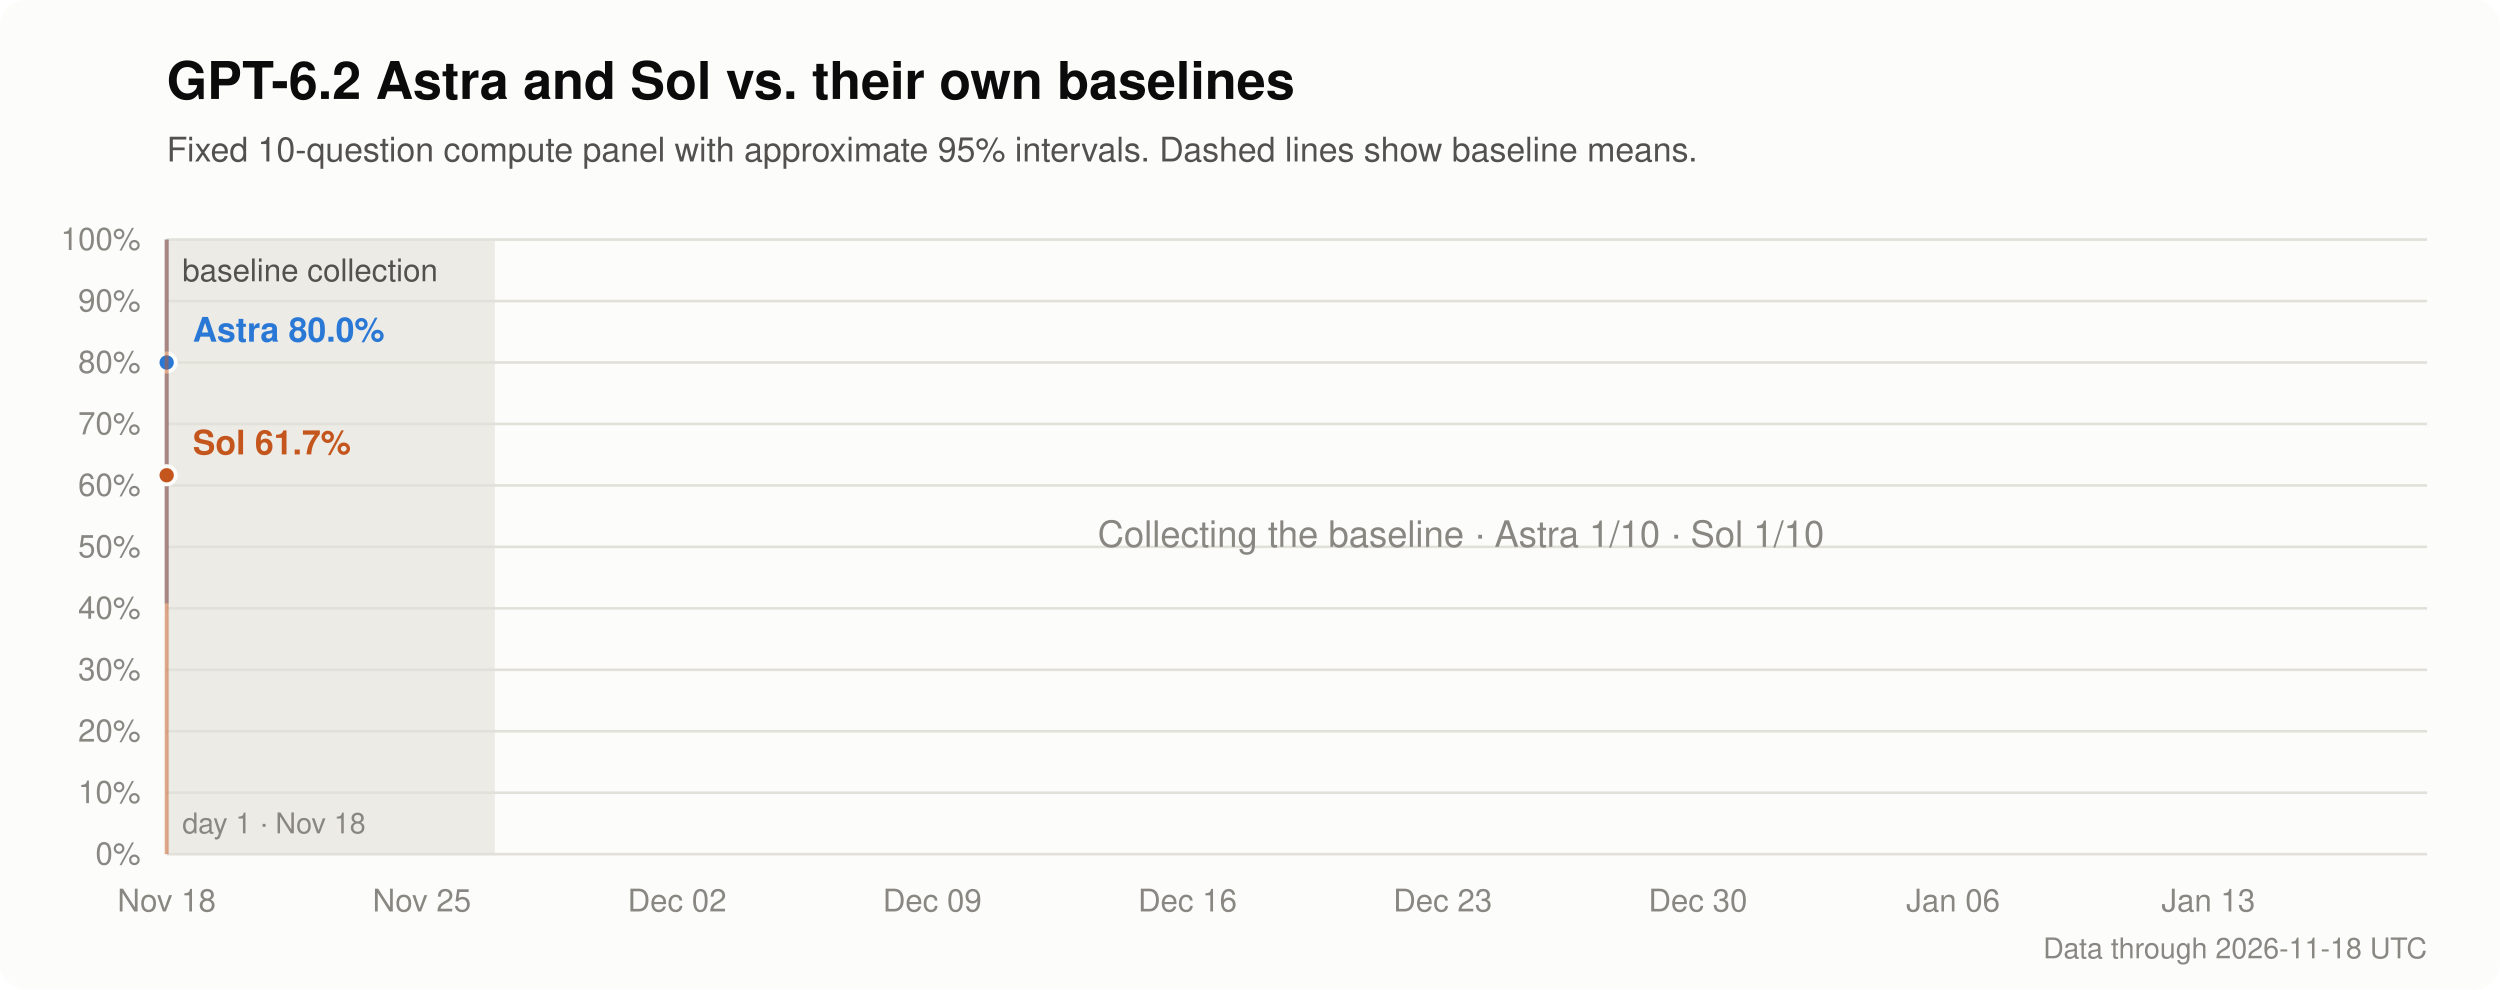
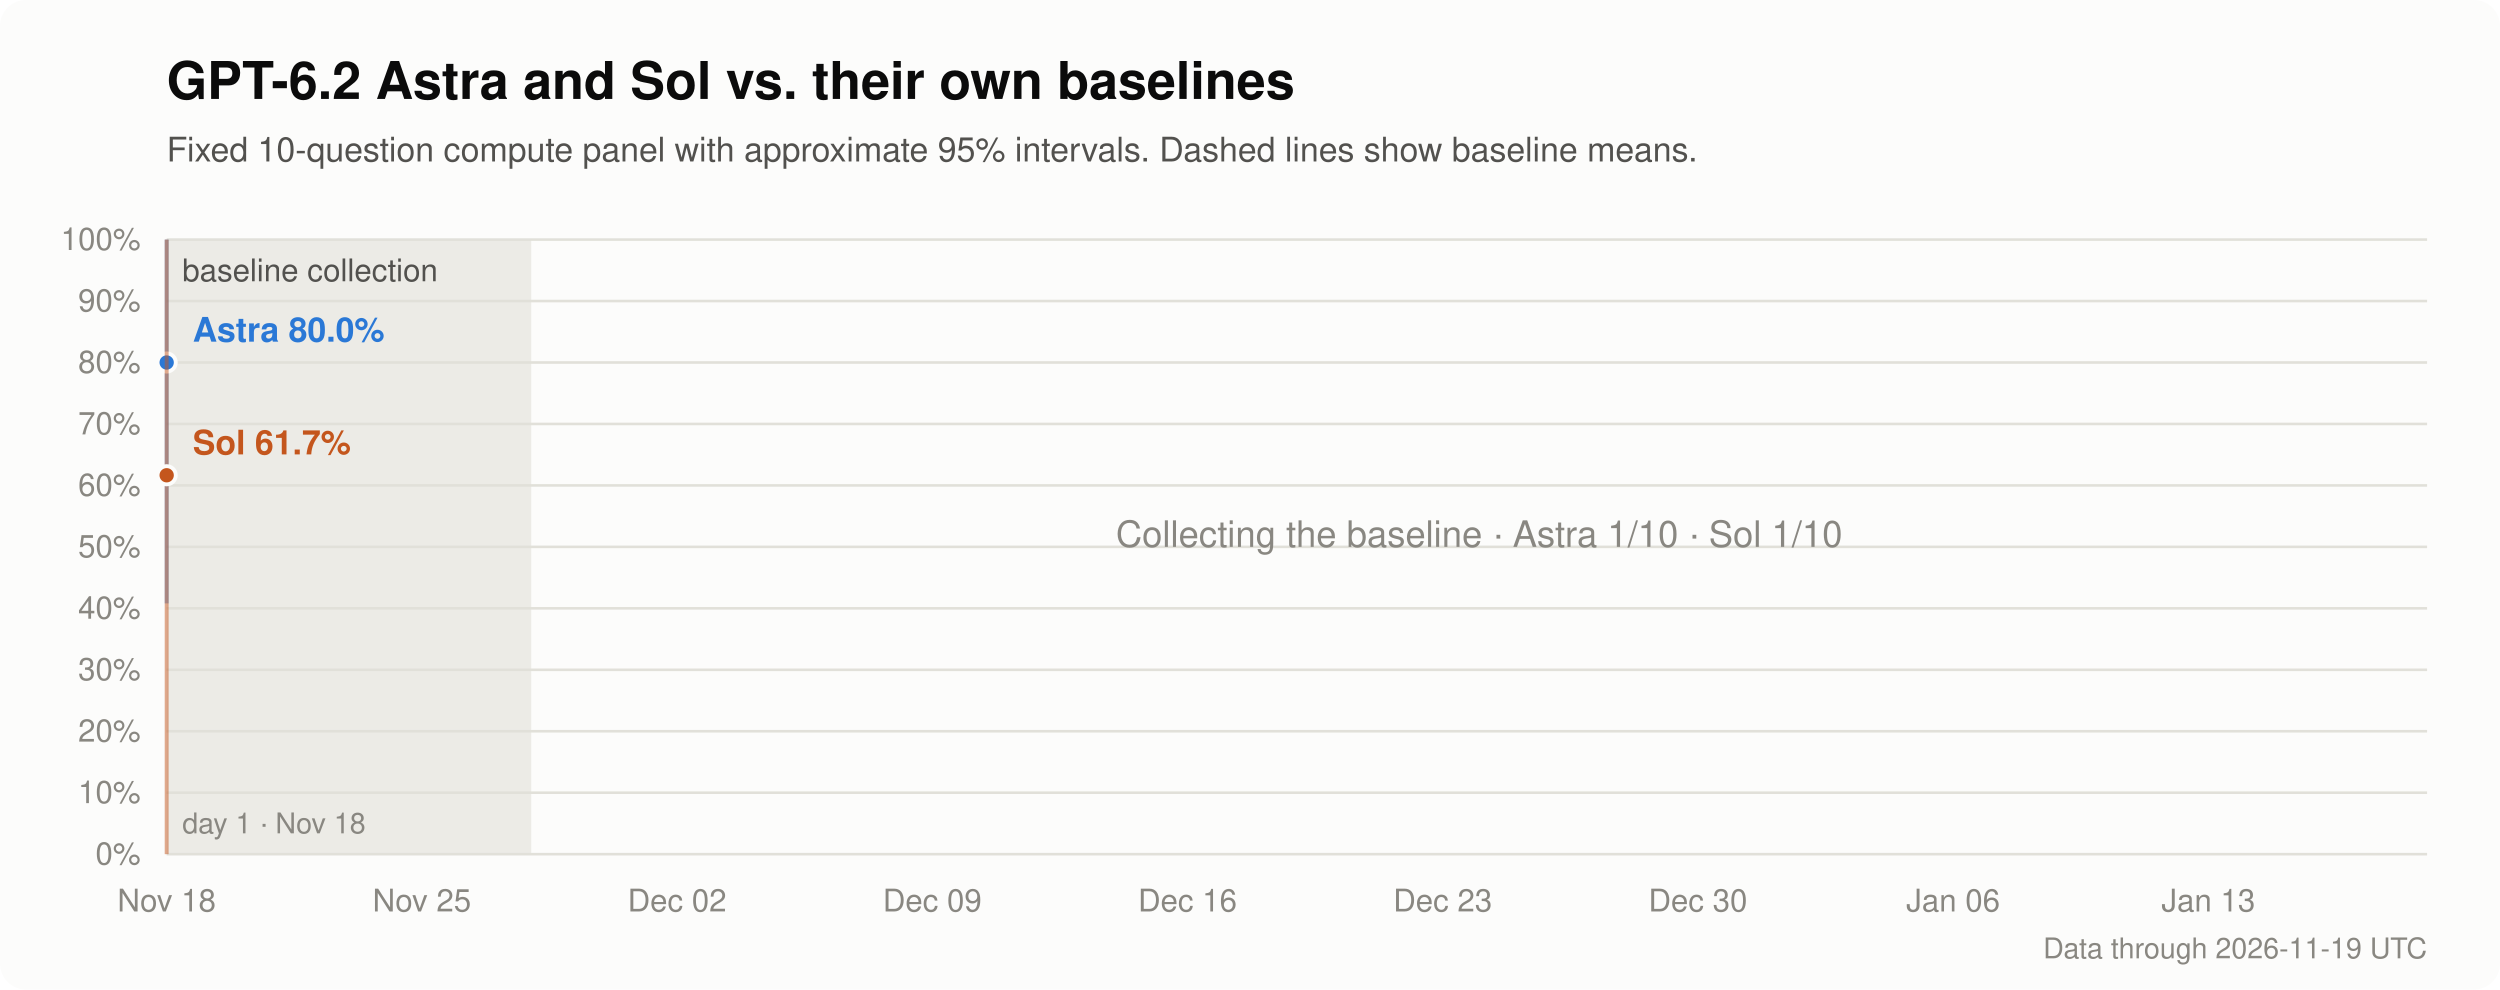
<svg xmlns="http://www.w3.org/2000/svg" width="960" height="380" viewBox="0 0 960 380" font-family="-apple-system, BlinkMacSystemFont, Helvetica, Arial, sans-serif" role="img" aria-labelledby="t d">
  <rect width="960" height="380" rx="10" fill="#fcfcfb" />
  <text x="64" y="38" fill="#0b0b0b" font-size="20" font-weight="600">GPT-6.2 Astra and Sol vs. their own baselines</text>
  <text x="64" y="62" fill="#52514e" font-size="13">Fixed 10-question compute panel with approximate 95% intervals. Dashed lines show baseline means.</text>
  <line x1="64" y1="328.0" x2="932" y2="328.0" stroke="#e1e0d9" />
  <text x="54" y="332.0" text-anchor="end" fill="#898781" font-size="12">0%</text>
  <line x1="64" y1="304.4" x2="932" y2="304.4" stroke="#e1e0d9" />
  <text x="54" y="308.4" text-anchor="end" fill="#898781" font-size="12">10%</text>
  <line x1="64" y1="280.8" x2="932" y2="280.8" stroke="#e1e0d9" />
  <text x="54" y="284.8" text-anchor="end" fill="#898781" font-size="12">20%</text>
  <line x1="64" y1="257.2" x2="932" y2="257.2" stroke="#e1e0d9" />
  <text x="54" y="261.2" text-anchor="end" fill="#898781" font-size="12">30%</text>
  <line x1="64" y1="233.6" x2="932" y2="233.6" stroke="#e1e0d9" />
  <text x="54" y="237.6" text-anchor="end" fill="#898781" font-size="12">40%</text>
  <line x1="64" y1="210.0" x2="932" y2="210.0" stroke="#e1e0d9" />
  <text x="54" y="214.0" text-anchor="end" fill="#898781" font-size="12">50%</text>
  <line x1="64" y1="186.4" x2="932" y2="186.4" stroke="#e1e0d9" />
  <text x="54" y="190.4" text-anchor="end" fill="#898781" font-size="12">60%</text>
  <line x1="64" y1="162.8" x2="932" y2="162.8" stroke="#e1e0d9" />
  <text x="54" y="166.8" text-anchor="end" fill="#898781" font-size="12">70%</text>
  <line x1="64" y1="139.2" x2="932" y2="139.2" stroke="#e1e0d9" />
  <text x="54" y="143.2" text-anchor="end" fill="#898781" font-size="12">80%</text>
  <line x1="64" y1="115.6" x2="932" y2="115.6" stroke="#e1e0d9" />
  <text x="54" y="119.6" text-anchor="end" fill="#898781" font-size="12">90%</text>
  <line x1="64" y1="92.0" x2="932" y2="92.0" stroke="#e1e0d9" />
  <text x="54" y="96.0" text-anchor="end" fill="#898781" font-size="12">100%</text>
-   <rect x="64" y="92" width="126.0" height="236" fill="#e1e0d9" opacity="0.6" />
+   <rect x="64" y="92" width="140.0" height="236" fill="#e1e0d9" opacity="0.6" />
  <text x="70" y="108" fill="#52514e" font-size="12">baseline collection</text>
  <text x="70" y="320" fill="#898781" font-size="11">day 1 · Nov 18</text>
  <text x="64.0" y="350" text-anchor="middle" fill="#898781" font-size="12">Nov 18</text>
  <text x="162.0" y="350" text-anchor="middle" fill="#898781" font-size="12">Nov 25</text>
  <text x="260.0" y="350" text-anchor="middle" fill="#898781" font-size="12">Dec 02</text>
  <text x="358.0" y="350" text-anchor="middle" fill="#898781" font-size="12">Dec 09</text>
  <text x="456.0" y="350" text-anchor="middle" fill="#898781" font-size="12">Dec 16</text>
  <text x="554.0" y="350" text-anchor="middle" fill="#898781" font-size="12">Dec 23</text>
  <text x="652.0" y="350" text-anchor="middle" fill="#898781" font-size="12">Dec 30</text>
  <text x="750.0" y="350" text-anchor="middle" fill="#898781" font-size="12">Jan 06</text>
  <text x="848.0" y="350" text-anchor="middle" fill="#898781" font-size="12">Jan 13</text>
  <line x1="64.0" y1="231.7" x2="64.0" y2="92.0" stroke="#2a78d6" stroke-width="1.5" opacity="0.5" />
  <circle cx="64.0" cy="139.2" r="3.5" fill="#2a78d6" stroke="#fcfcfb" stroke-width="1.5" />
  <line x1="64.0" y1="328.0" x2="64.0" y2="92.0" stroke="#c4561d" stroke-width="1.5" opacity="0.5" />
  <circle cx="64.0" cy="182.5" r="3.5" fill="#c4561d" stroke="#fcfcfb" stroke-width="1.5" />
  <text x="74.0" y="131.2" text-anchor="start" fill="#2a78d6" font-size="13" font-weight="600">Astra 80.0%</text>
  <text x="74.0" y="174.5" text-anchor="start" fill="#c4561d" font-size="13" font-weight="600">Sol 61.7%</text>
-   <text x="561.0" y="210.0" text-anchor="middle" fill="#898781" font-size="14">Collecting the baseline · Astra 1/10 · Sol 1/10</text>
-   <text x="932" y="368" text-anchor="end" fill="#898781" font-size="11">Data through 2026-11-18 UTC</text>
+   <text x="568.0" y="210.0" text-anchor="middle" fill="#898781" font-size="14">Collecting the baseline · Astra 1/10 · Sol 1/10</text>
+   <text x="932" y="368" text-anchor="end" fill="#898781" font-size="11">Data through 2026-11-19 UTC</text>
</svg>
